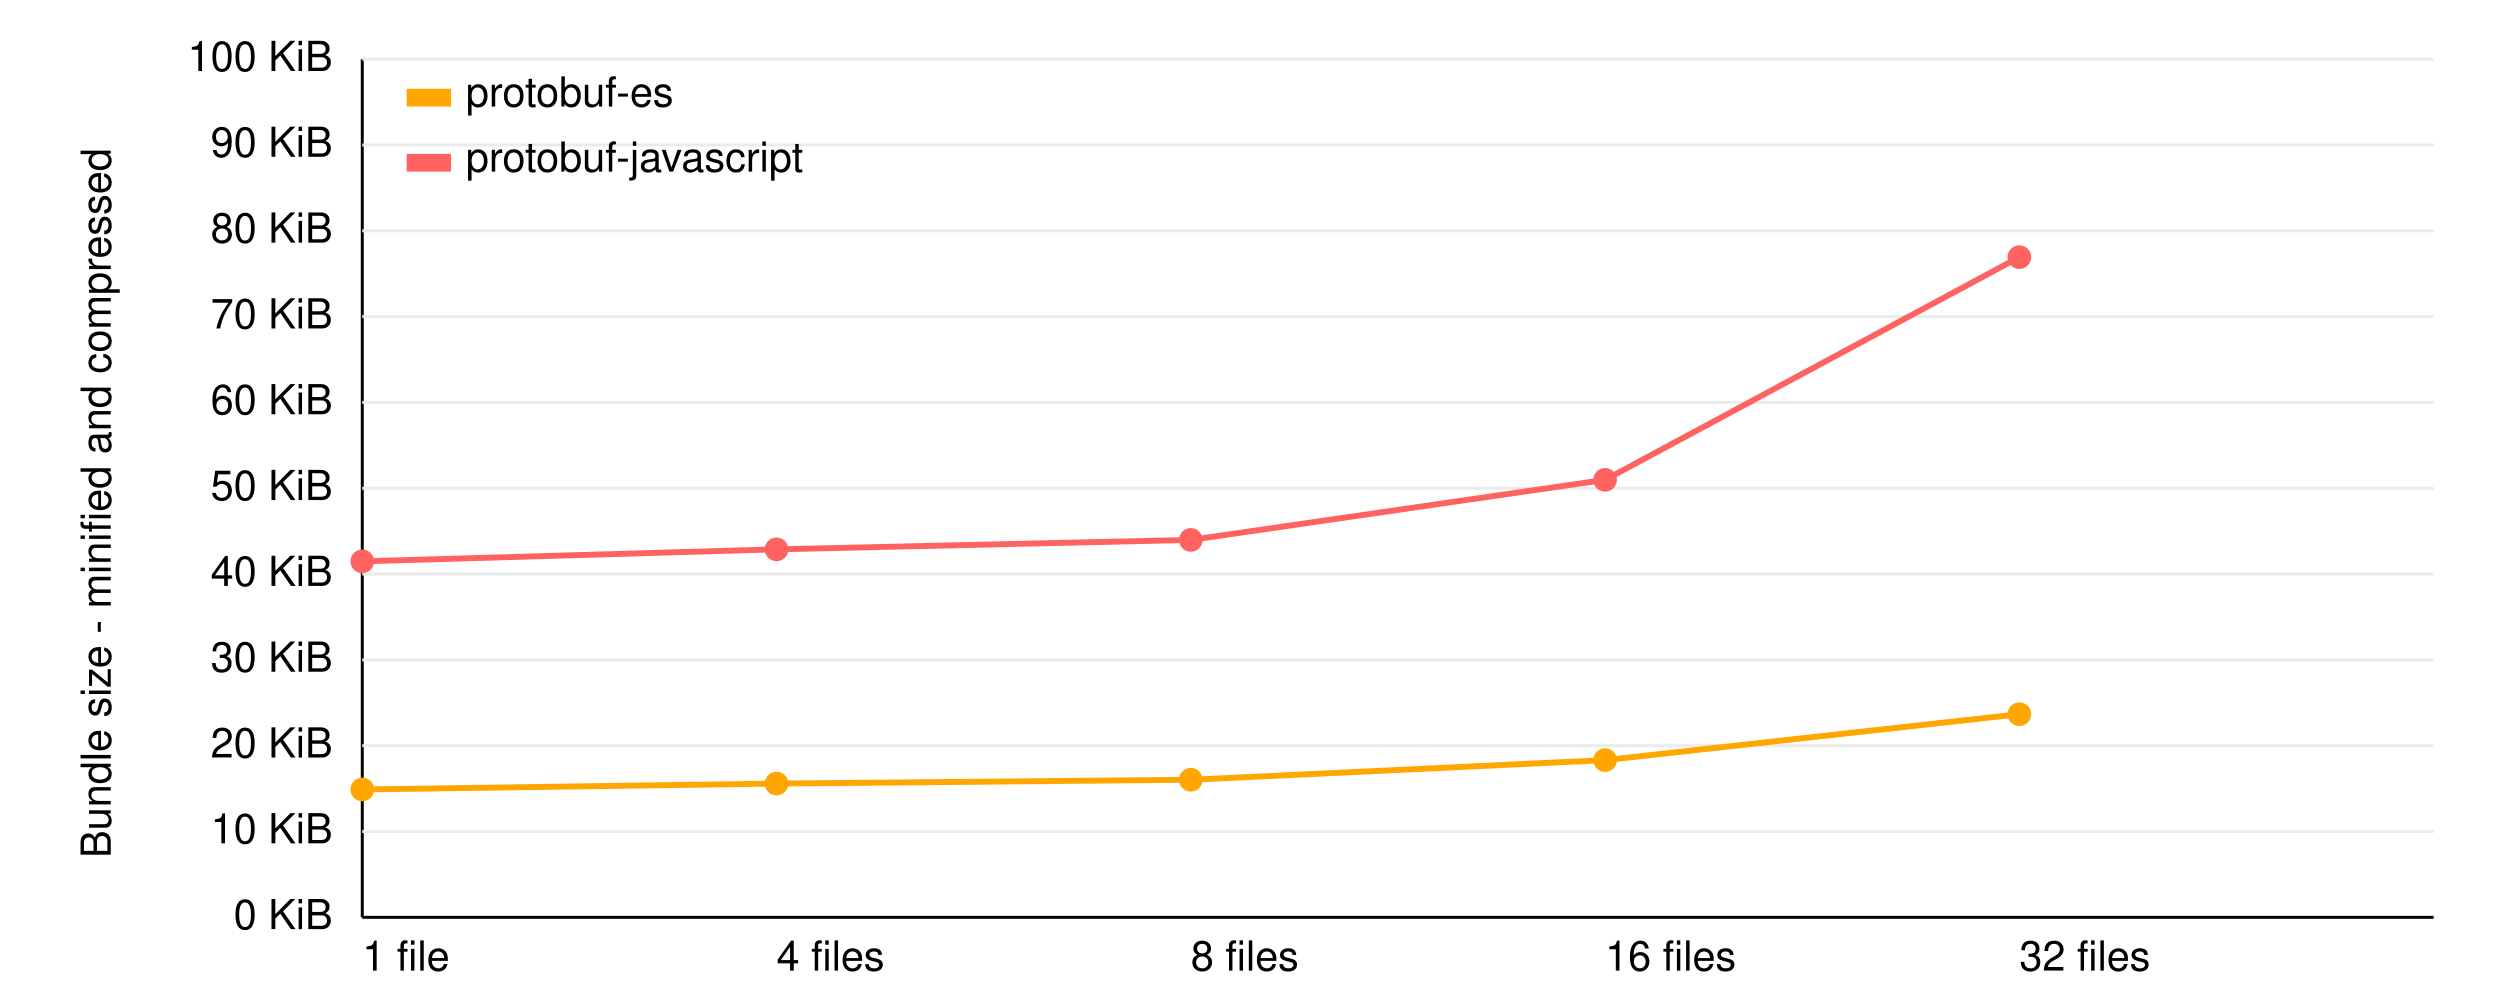
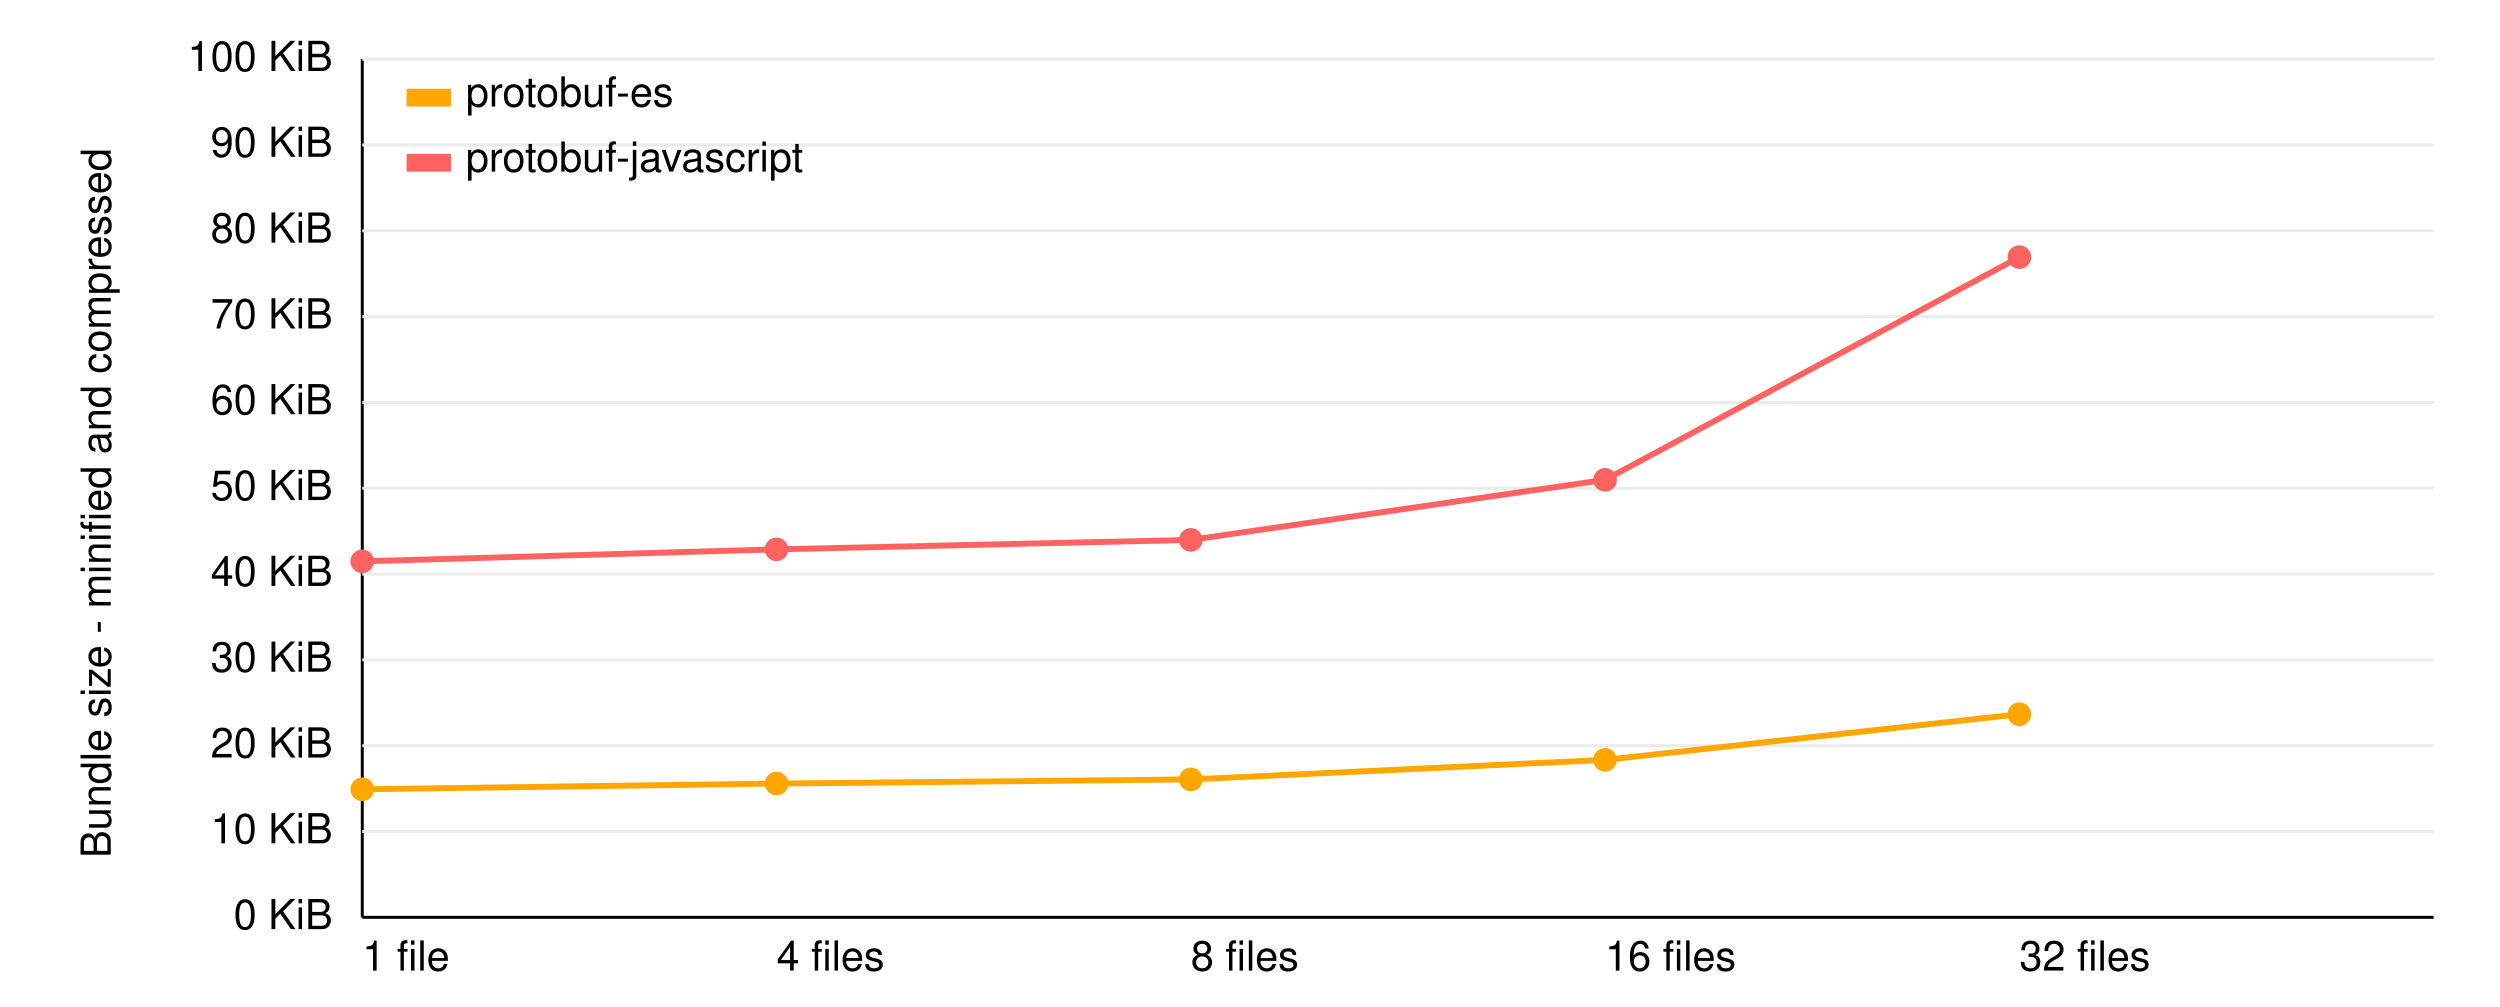
<svg xmlns="http://www.w3.org/2000/svg" version="1.1" width="820px" height="330px" viewBox="0 0 820 340" class="chart">
  <style>
      
      text {
        font: 14px Verdana, Helvetica, Arial, sans-serif;
      }
      
    </style>
  <g transform="translate(110,310)">
    <line y1="0" x2="700" stroke="black" />
    <text x="0" y="18" text-anchor="start">1 file</text>
    <text x="140" y="18" text-anchor="start">4 files</text>
    <text x="280" y="18" text-anchor="start">8 files</text>
    <text x="420" y="18" text-anchor="start">16 files</text>
    <text x="560" y="18" text-anchor="start">32 files</text>
  </g>
  <g transform="translate(110, 20)">
    <line x1="0" x2="0" y1="0" y2="290" stroke="black" />
    <g transform="rotate(-90), translate(-150,-85)">
      <text text-anchor="middle">Bundle size - minified and compressed</text>
    </g>
    <text x="-10" y="4" text-anchor="end">100 KiB</text>
    <line x1="0" x2="700" y1="0" y2="0" stroke="#ebebeb" />
    <text x="-10" y="33" text-anchor="end">90 KiB</text>
    <line x1="0" x2="700" y1="29" y2="29" stroke="#ebebeb" />
    <text x="-10" y="62" text-anchor="end">80 KiB</text>
    <line x1="0" x2="700" y1="58" y2="58" stroke="#ebebeb" />
    <text x="-10" y="91" text-anchor="end">70 KiB</text>
    <line x1="0" x2="700" y1="87" y2="87" stroke="#ebebeb" />
    <text x="-10" y="120" text-anchor="end">60 KiB</text>
    <line x1="0" x2="700" y1="116" y2="116" stroke="#ebebeb" />
    <text x="-10" y="149" text-anchor="end">50 KiB</text>
    <line x1="0" x2="700" y1="145" y2="145" stroke="#ebebeb" />
    <text x="-10" y="178" text-anchor="end">40 KiB</text>
    <line x1="0" x2="700" y1="174" y2="174" stroke="#ebebeb" />
    <text x="-10" y="207" text-anchor="end">30 KiB</text>
    <line x1="0" x2="700" y1="203" y2="203" stroke="#ebebeb" />
    <text x="-10" y="236" text-anchor="end">20 KiB</text>
    <line x1="0" x2="700" y1="232" y2="232" stroke="#ebebeb" />
    <text x="-10" y="265" text-anchor="end">10 KiB</text>
    <line x1="0" x2="700" y1="261" y2="261" stroke="#ebebeb" />
    <text x="-10" y="294" text-anchor="end">0 KiB</text>
  </g>
  <g transform="translate(110, 20)">
-     <polyline fill="none" stroke="#ffa600" stroke-width="2" points="0,246.786 140,244.798 280,243.509 420,236.868 560,221.354">
+     <polyline fill="none" stroke="#ffa600" stroke-width="2" points="0,246.727 140,244.798 280,243.396 420,236.786 560,221.363">
    </polyline>
-     <circle cx="0" cy="246.786" r="4" fill="#ffa600" />
+     <circle cx="0" cy="246.727" r="4" fill="#ffa600" />
    <circle cx="140" cy="244.798" r="4" fill="#ffa600" />
-     <circle cx="280" cy="243.509" r="4" fill="#ffa600" />
-     <circle cx="420" cy="236.868" r="4" fill="#ffa600" />
-     <circle cx="560" cy="221.354" r="4" fill="#ffa600" />
+     <circle cx="280" cy="243.396" r="4" fill="#ffa600" />
+     <circle cx="420" cy="236.786" r="4" fill="#ffa600" />
+     <circle cx="560" cy="221.363" r="4" fill="#ffa600" />
  </g>
  <g transform="translate(110, 20)">
    <polyline fill="none" stroke="#ff6361" stroke-width="2" points="0,169.692 140,165.64 280,162.451 420,142.157 560,66.893">
    </polyline>
    <circle cx="0" cy="169.692" r="4" fill="#ff6361" />
    <circle cx="140" cy="165.64" r="4" fill="#ff6361" />
    <circle cx="280" cy="162.451" r="4" fill="#ff6361" />
    <circle cx="420" cy="142.157" r="4" fill="#ff6361" />
    <circle cx="560" cy="66.893" r="4" fill="#ff6361" />
  </g>
  <g transform="translate(125, 30)">
    <g transform="translate(0, 0)">
      <rect width="15" height="6" fill="#ffa600" />
      <text x="20" y="6">protobuf-es</text>
    </g>
    <g transform="translate(0, 22)">
      <rect width="15" height="6" fill="#ff6361" />
      <text x="20" y="6">protobuf-javascript</text>
    </g>
  </g>
</svg>
